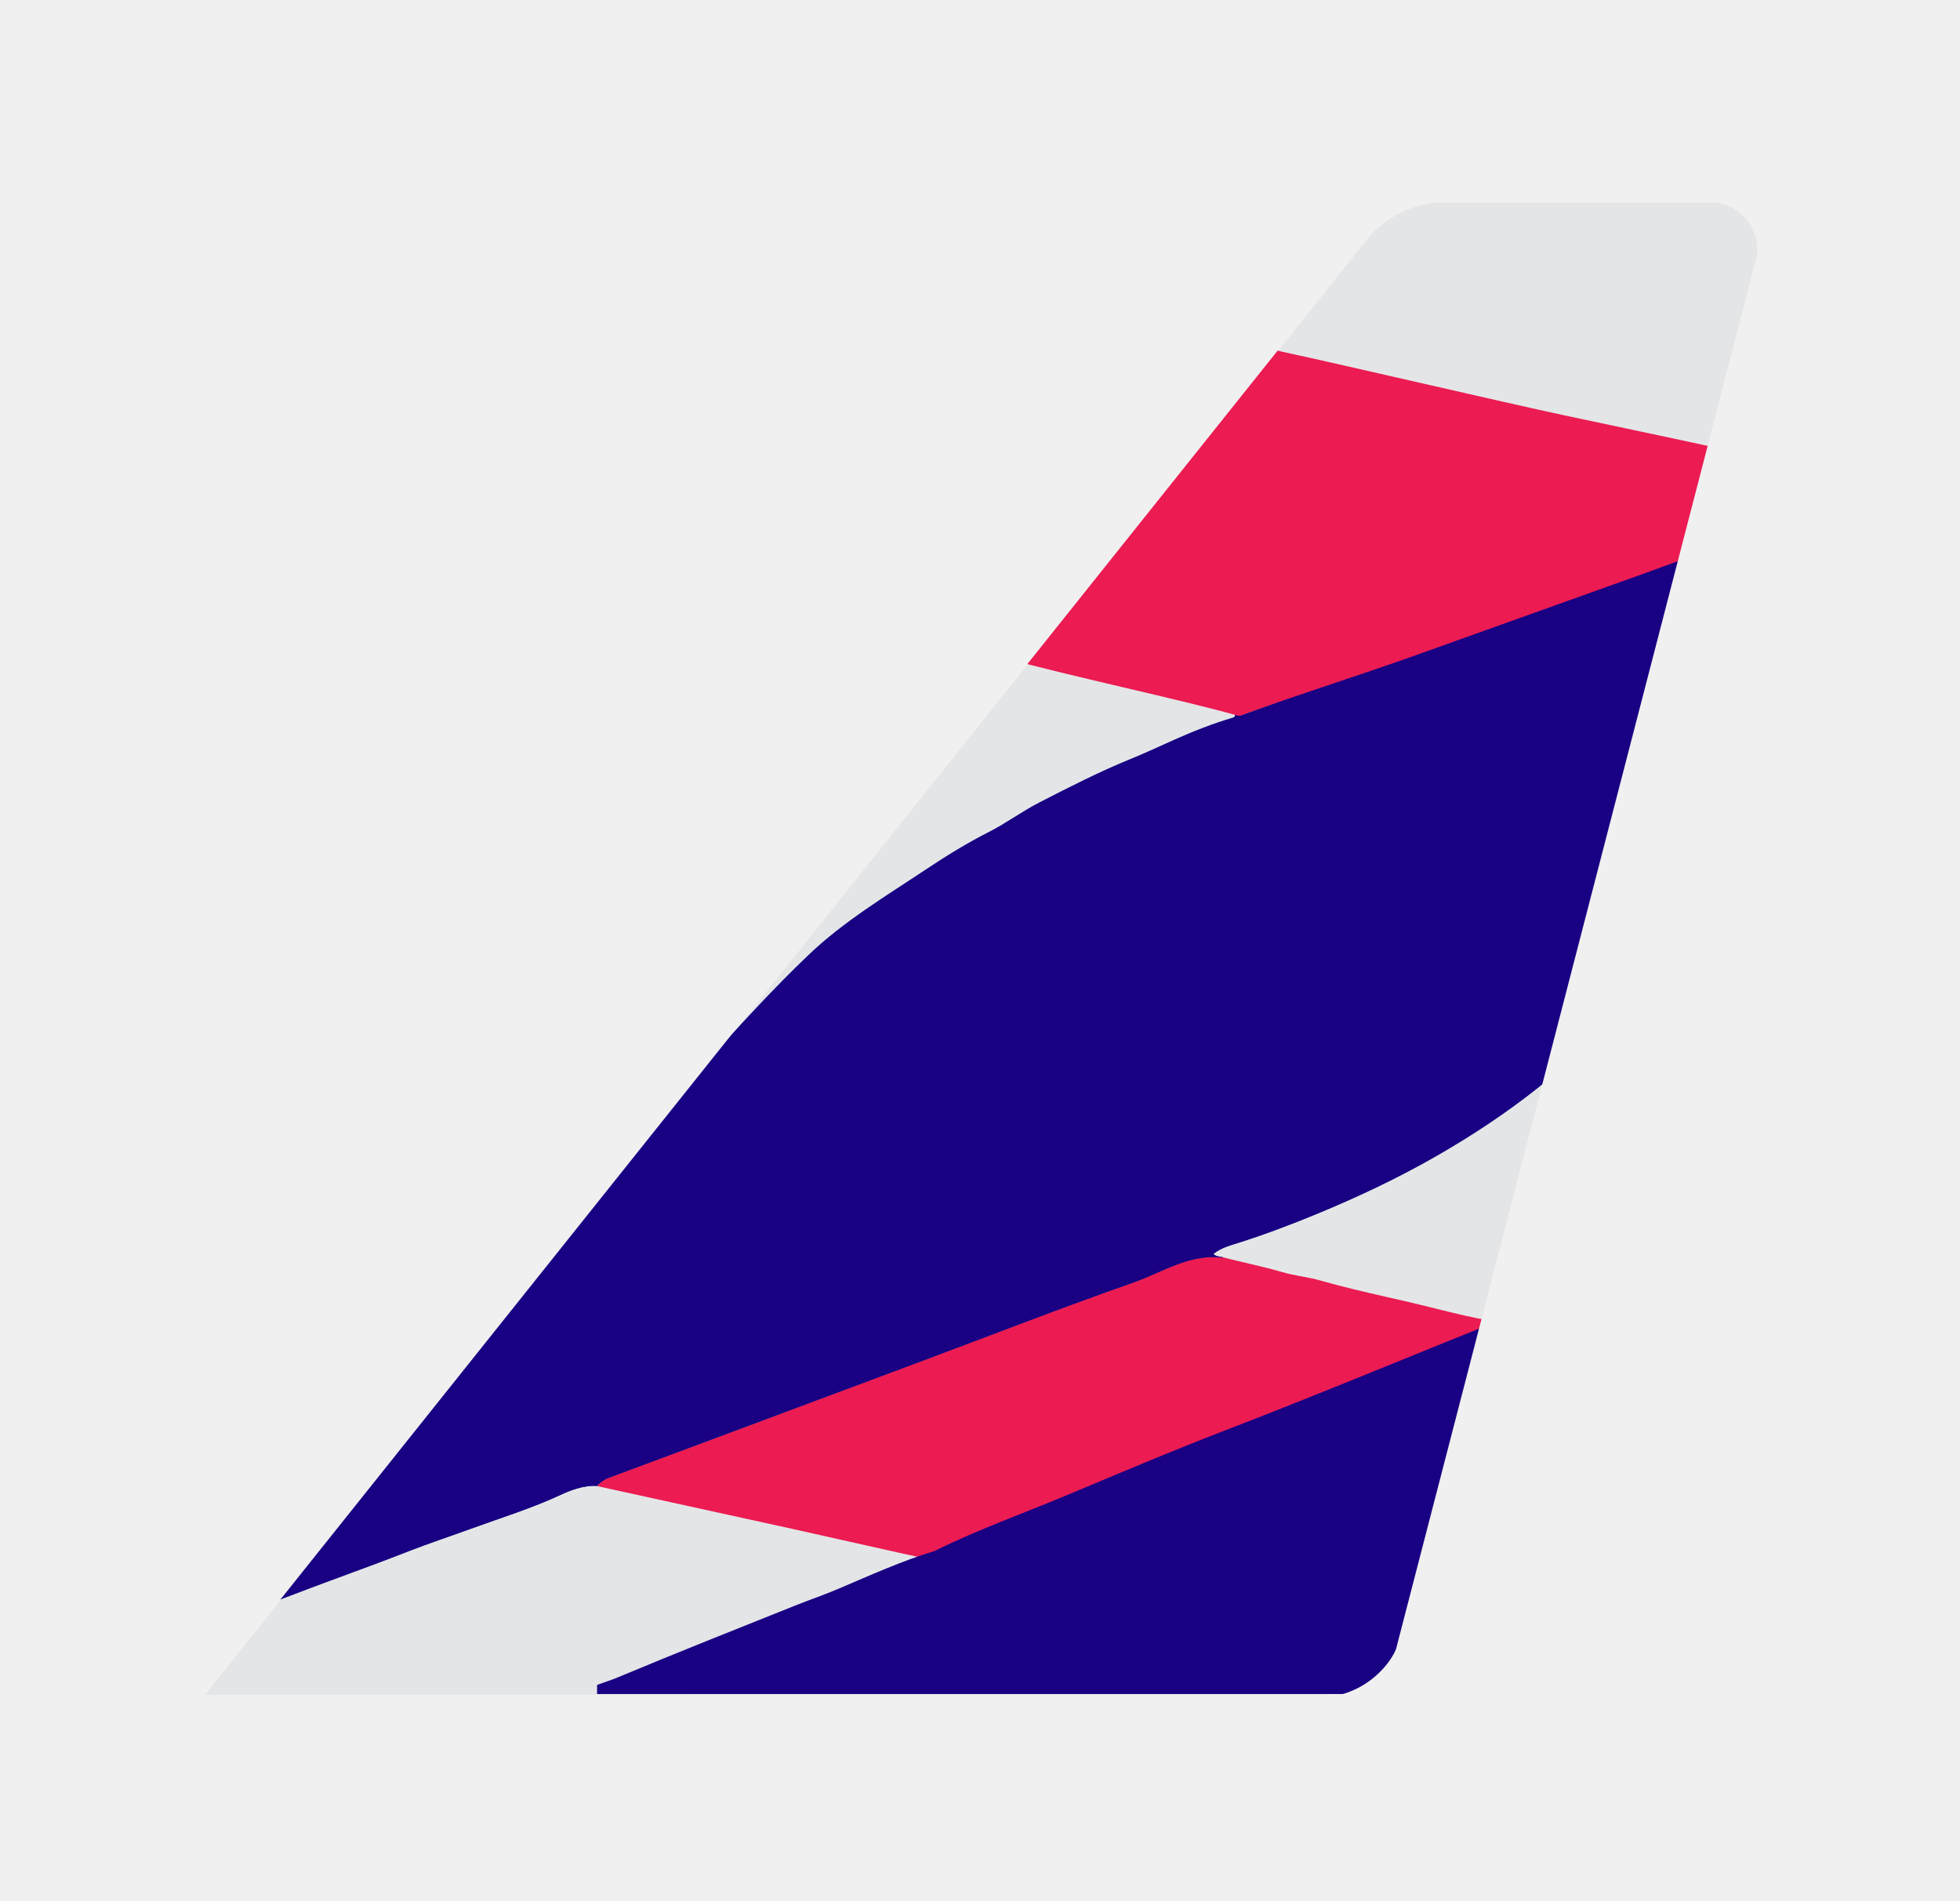
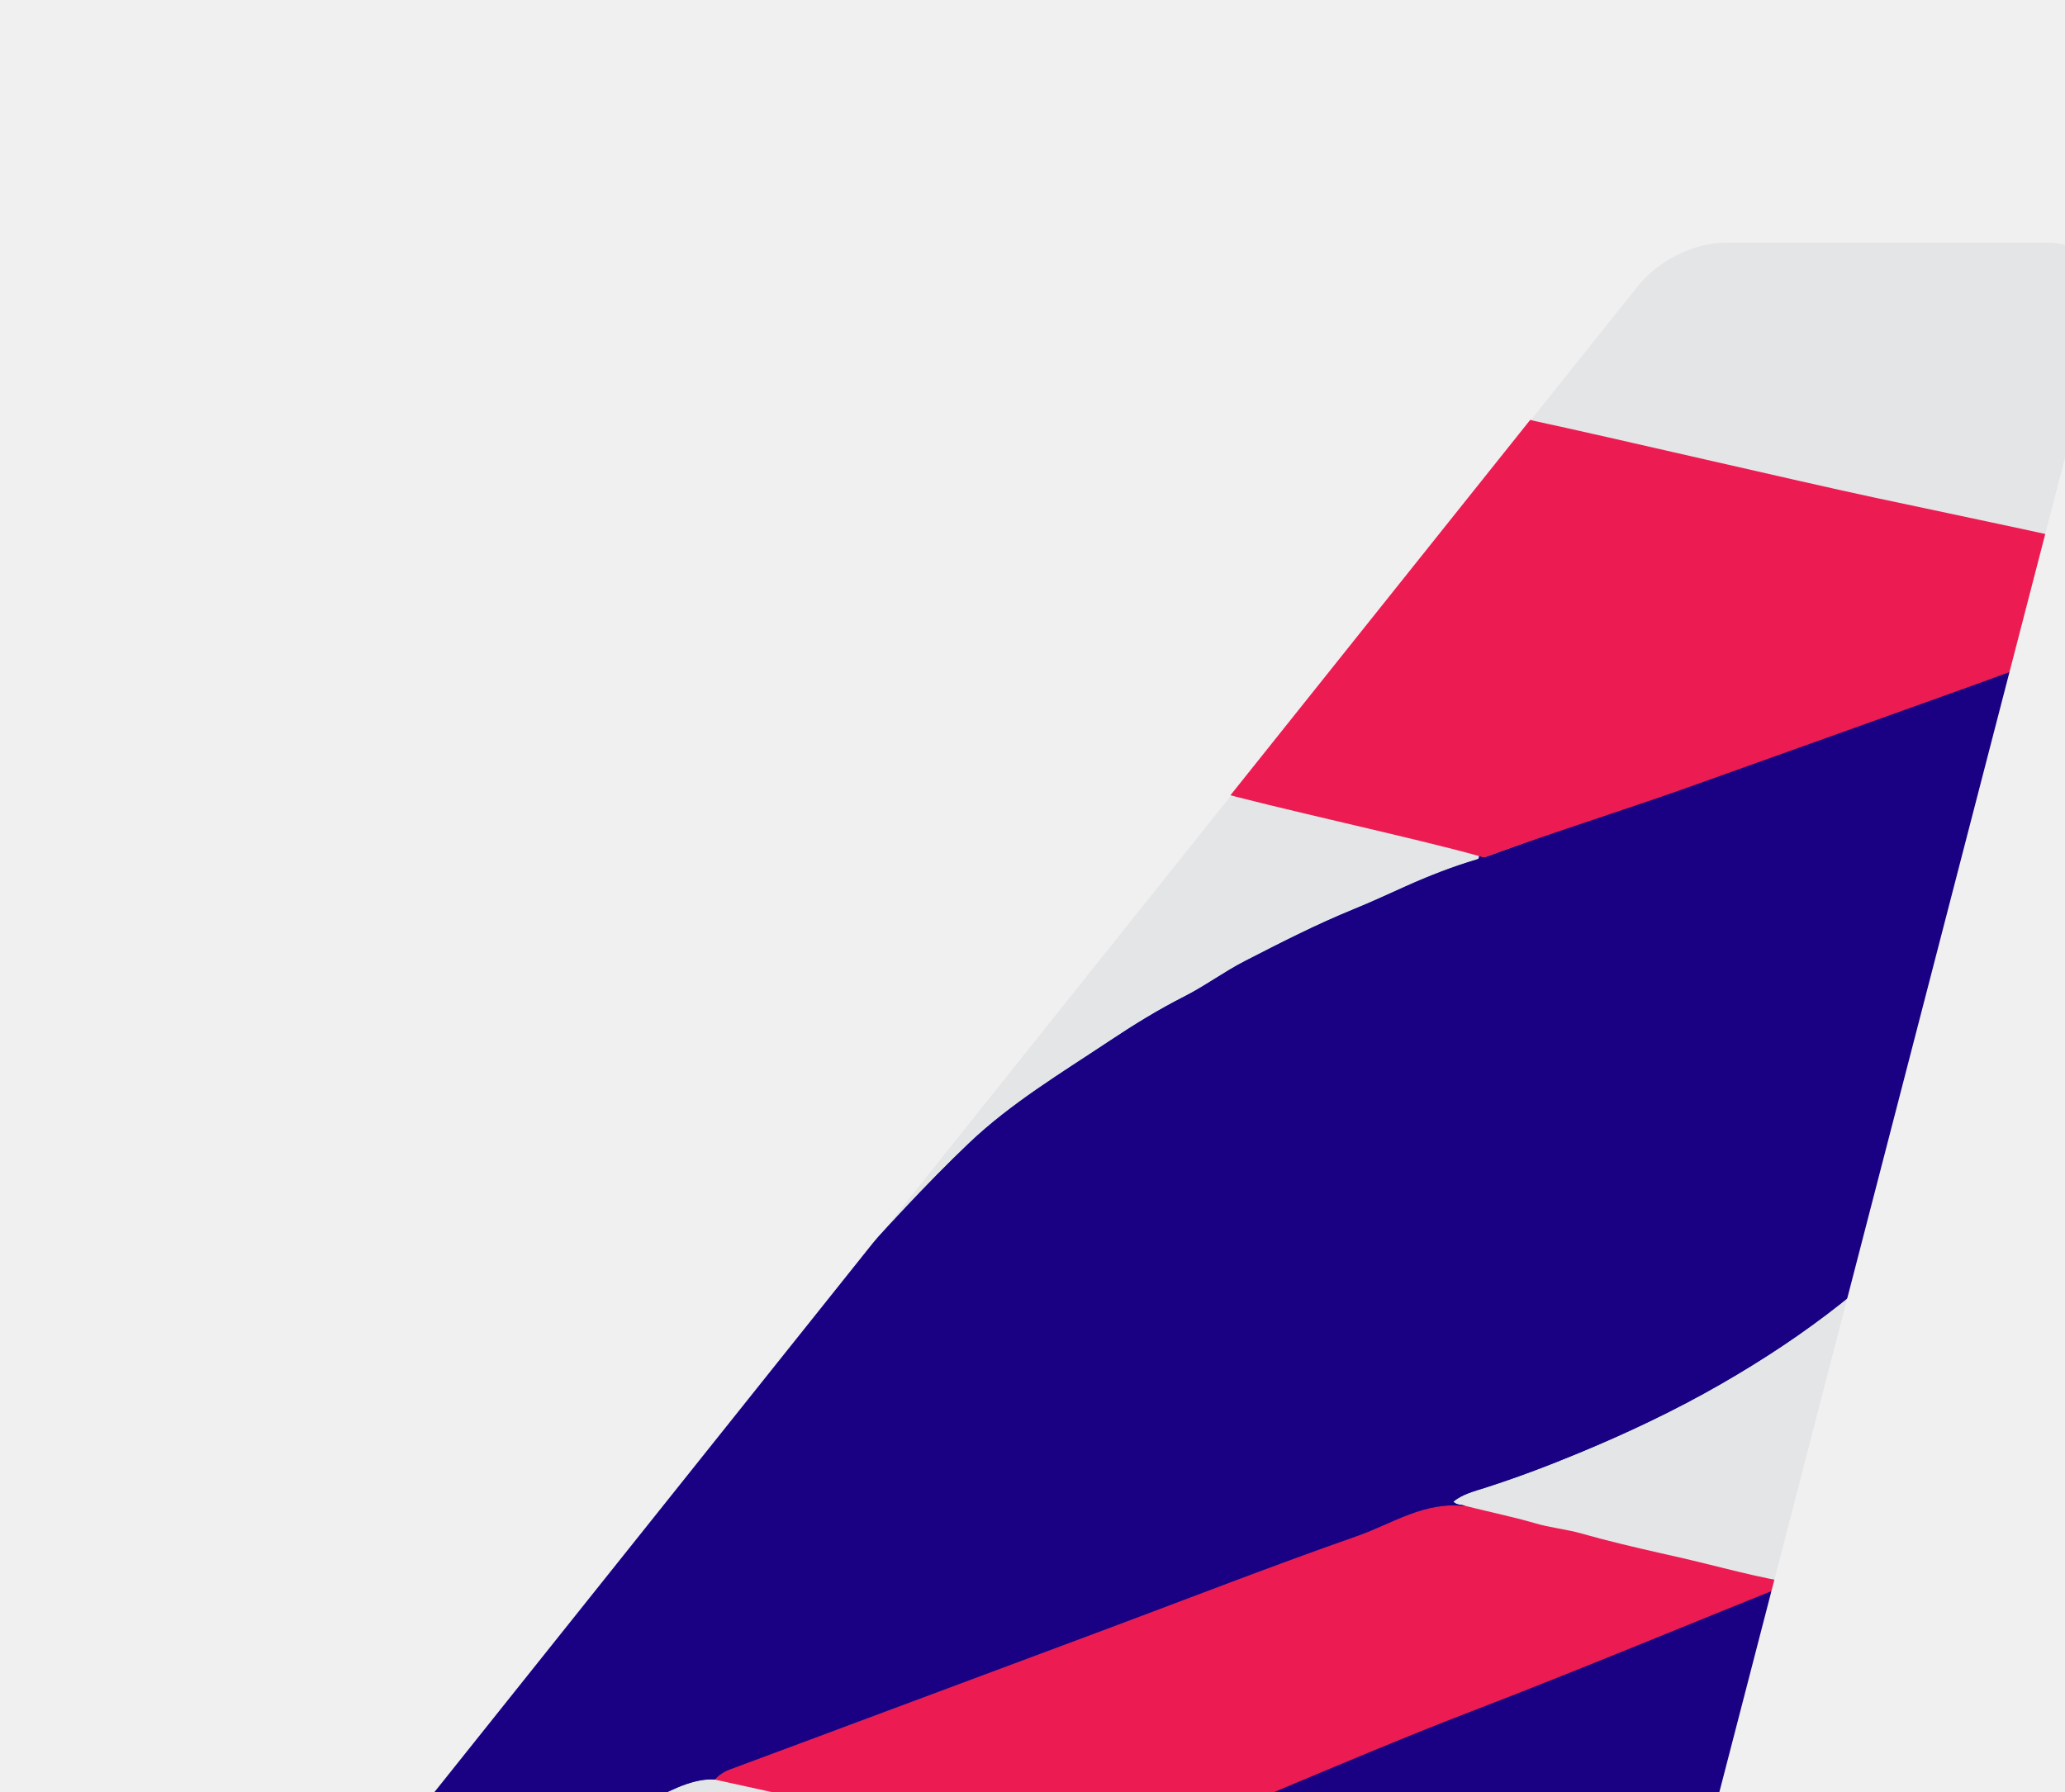
- <svg xmlns="http://www.w3.org/2000/svg" width="856" height="830" viewBox="0 0 856 830" fill="none">
+ <svg>
  <mask id="mask0_1128_1070" style="mask-type:alpha" maskUnits="userSpaceOnUse" x="88" y="88" width="680" height="654">
    <path d="M747.114 88.476H629.111C616.977 88.618 604.212 95.427 596.251 105.23L591.703 110.919L496.339 230.345L88 741.814L574.115 741.735L574.762 741.726C584.409 741.525 592.552 738.522 599.095 733.441C603.957 729.667 607.649 724.903 609.526 720.713L609.662 720.404L767.118 112.379L767.13 112.319C767.332 111.164 767.434 109.988 767.434 108.801C767.434 97.576 758.336 88.476 747.114 88.476Z" fill="#C1C8CE" />
  </mask>
  <g mask="url(#mask0_1128_1070)">
    <path d="M748.614 86.976H630.611C618.476 87.118 605.712 93.927 597.751 103.73L593.203 109.419L497.839 228.845L89.5 740.314L575.615 740.235L576.262 740.226C585.909 740.025 594.052 737.022 600.595 731.941C605.457 728.167 609.149 723.403 611.026 719.213L611.161 718.904L768.618 110.879L768.63 110.819C768.832 109.664 768.934 108.488 768.934 107.301C768.934 96.076 759.836 86.976 748.614 86.976Z" fill="#E4E5E7" />
    <path fill-rule="evenodd" clip-rule="evenodd" d="M508.71 553.821L507.281 554.435L505.778 555.092L502.7 556.45C499.794 557.728 496.885 558.975 493.931 560.017C475.91 566.373 458.019 573.105 440.151 579.9L418.713 588.065C413.352 590.104 407.99 592.137 402.623 594.157C371.453 605.885 340.282 617.609 309.106 629.322C294.677 634.743 279.95 638.767 265.519 644.186C265.133 644.331 264.83 645.36 264.453 645.546L263.863 646.057L260.622 649.061L346.065 667.787L368.119 672.729L392.612 678.208L394.609 678.648L396.628 679.086L401.907 680.221C400.875 681.545 399.655 682.258 398.417 682.813L397.922 683.028L396.691 683.533C396.286 683.702 395.888 683.877 395.503 684.075L395.427 684.108L395.27 684.164C395.219 684.185 395.173 684.21 395.138 684.245C394.861 684.538 394.93 684.708 395.313 684.726C398.671 683.038 402.066 681.437 405.486 679.896L429.175 684.726L431.987 668.844C436.668 666.958 441.345 665.061 445.991 663.093L462.514 656.088C476.287 650.259 490.083 644.484 503.992 639.006L508.168 637.372C527.46 629.872 546.623 622.052 565.768 614.191L584.913 606.326C595.55 601.961 606.193 597.611 616.862 593.326C628.894 588.493 640.977 583.783 653.035 579.006C653.195 577.701 652.518 577.255 651.703 577.034L651.478 576.98L651.25 576.933L650.682 576.834C643.212 575.532 635.843 573.76 628.486 571.938L622.469 570.445C619.125 569.619 615.779 568.806 612.423 568.045L605.245 566.418C595.668 564.24 586.079 561.991 576.613 559.296C574.286 558.634 571.886 558.155 569.485 557.701L567.085 557.25C564.69 556.796 562.316 556.314 560.032 555.647C555.299 554.262 550.522 553.11 545.744 551.984L541.648 551.019C538.919 550.374 536.193 549.718 533.479 549.012C525.586 547.968 518.471 549.913 511.582 552.64L510.622 553.025L509.665 553.419L508.71 553.821Z" fill="#EC1B52" />
    <path fill-rule="evenodd" clip-rule="evenodd" d="M538.674 313.419C529.768 316.061 521.1 319.441 512.663 323.231C506.363 326.063 499.991 329.02 493.677 331.591C480.006 337.159 466.958 343.856 453.89 350.564C446.332 354.443 439.356 359.648 431.917 363.417C422.408 368.233 413.443 373.765 404.683 379.601C387.041 391.353 368.666 402.342 353.286 416.993C337.523 432.011 322.849 448.203 308.19 464.329C301.921 471.225 295.177 477.648 289.039 484.683C281.466 493.365 272.948 501.217 265.122 509.689C255.934 519.634 246.588 529.421 237.257 539.231C227.459 549.53 217.729 559.897 207.933 570.202C198.513 580.109 189.024 589.966 179.805 600.052C172.874 607.635 165.788 615.102 158.586 622.372C145.857 635.221 134.022 648.885 121.331 661.763C111.743 671.493 102.618 681.694 93.095 691.511C84.948 699.907 77.156 708.646 69.059 717.394C70.953 718.17 72.401 717.411 73.842 716.878C82.839 713.552 91.84 710.234 100.814 706.845C116.528 700.912 132.17 694.791 147.943 689.019C158.124 685.295 168.275 681.524 178.375 677.578C187.325 674.081 196.502 671.069 205.551 667.767C218.782 662.939 232.339 658.779 245.055 652.829C255.297 648.037 260.654 649.079 260.654 649.079C263.14 646.418 265.212 645.705 266.538 645.21C280.973 639.828 295.421 634.48 309.854 629.097C341.038 617.465 372.217 605.822 403.395 594.174C433.816 582.81 464.083 571 494.727 560.269C507.589 555.765 519.59 547.411 534.292 549.342C533.012 548.632 531.288 549.149 529.94 547.681C533.296 544.972 537.499 543.915 541.174 542.745C552.828 539.035 564.223 534.717 575.496 530.05C593.36 522.656 610.829 514.401 627.597 504.757C658.305 487.096 686.282 466.024 709.353 438.862C718.013 428.668 726.398 418.192 732.851 406.516C739.1 395.209 744.124 383.222 749.597 371.494C753.497 363.135 757.241 354.703 761.072 346.312C771.311 323.882 781.529 301.445 791.815 279.037C797.428 266.808 803.2 254.65 808.833 242.429C813.202 232.95 817.453 223.415 821.81 213.93C822.081 213.341 822.269 213.04 821.61 212.731C819.767 212.69 818.282 213.747 816.635 214.319C793.184 222.47 769.625 230.297 746.432 239.202C727.997 246.28 709.314 252.715 690.709 259.345C666.994 267.797 643.232 276.111 619.519 284.568C593.653 293.792 567.813 303.092 541.993 312.446C540.864 312.856 540.221 312.293 539.355 312.148C539.326 312.676 539.398 313.204 538.674 313.419Z" fill="#004595" />
    <path fill-rule="evenodd" clip-rule="evenodd" d="M538.674 313.419C529.768 316.061 521.1 319.441 512.663 323.231C506.363 326.063 499.991 329.02 493.677 331.591C480.006 337.159 466.958 343.856 453.89 350.564C446.332 354.443 439.356 359.648 431.917 363.417C422.408 368.233 413.443 373.765 404.683 379.601C387.041 391.353 368.666 402.342 353.286 416.993C337.523 432.011 322.849 448.203 308.19 464.329C301.921 471.225 295.177 477.648 289.039 484.683C281.466 493.365 272.948 501.217 265.122 509.689C255.934 519.634 246.588 529.421 237.257 539.231C227.459 549.53 217.729 559.897 207.933 570.202C198.513 580.109 189.024 589.966 179.805 600.052C172.874 607.635 165.788 615.102 158.586 622.372C145.857 635.221 134.022 648.885 121.331 661.763C111.743 671.493 102.618 681.694 93.095 691.511C84.948 699.907 77.156 708.646 69.059 717.394C70.953 718.17 72.401 717.411 73.842 716.878C82.839 713.552 91.84 710.234 100.814 706.845C116.528 700.912 132.17 694.791 147.943 689.019C158.124 685.295 168.275 681.524 178.375 677.578C187.325 674.081 196.502 671.069 205.551 667.767C218.782 662.939 232.339 658.779 245.055 652.829C255.297 648.037 260.654 649.079 260.654 649.079C263.14 646.418 265.212 645.705 266.538 645.21C280.973 639.828 295.421 634.48 309.854 629.097C341.038 617.465 372.217 605.822 403.395 594.174C433.816 582.81 464.083 571 494.727 560.269C507.589 555.765 519.59 547.411 534.292 549.342C533.012 548.632 531.288 549.149 529.94 547.681C533.296 544.972 537.499 543.915 541.174 542.745C552.828 539.035 564.223 534.717 575.496 530.05C593.36 522.656 610.829 514.401 627.597 504.757C658.305 487.096 686.282 466.024 709.353 438.862C718.013 428.668 726.398 418.192 732.851 406.516C739.1 395.209 744.124 383.222 749.597 371.494C753.497 363.135 757.241 354.703 761.072 346.312C771.311 323.882 781.529 301.445 791.815 279.037C797.428 266.808 803.2 254.65 808.833 242.429C813.202 232.95 817.453 223.415 821.81 213.93C822.081 213.341 822.269 213.04 821.61 212.731C819.767 212.69 818.282 213.747 816.635 214.319C793.184 222.47 769.625 230.297 746.432 239.202C727.997 246.28 709.314 252.715 690.709 259.345C666.994 267.797 643.232 276.111 619.519 284.568C593.653 293.792 567.813 303.092 541.993 312.446C540.864 312.856 540.221 312.293 539.355 312.148C539.326 312.676 539.398 313.204 538.674 313.419Z" fill="#1A0184" />
    <mask id="mask1_1128_1070" style="mask-type:alpha" maskUnits="userSpaceOnUse" x="260" y="580" width="394" height="160">
      <path fill-rule="evenodd" clip-rule="evenodd" d="M653.428 580.373H260.764V739.913H653.428V580.373Z" fill="white" />
    </mask>
    <g mask="url(#mask1_1128_1070)">
      <path fill-rule="evenodd" clip-rule="evenodd" d="M366.197 693.942C359.91 696.617 353.357 698.832 346.978 701.391C321.197 711.742 295.35 721.94 269.73 732.675C264.47 734.88 258.721 736.126 253.764 739.319C254.786 740.918 256.151 740.223 257.233 740.223C376.152 740.26 495.07 740.243 613.989 740.331C617.057 740.334 618.655 739.437 619.904 736.683C631.158 711.875 642.488 687.102 653.878 662.356C660.263 648.483 666.831 634.696 673.265 620.845C682.349 601.292 691.392 581.72 700.427 562.143C700.985 560.935 701.322 559.624 701.764 558.373C688.027 563.753 674.262 569.058 660.555 574.501C619.228 590.913 578.24 608.155 536.724 624.112C512.916 633.261 489.419 643.226 465.89 653.081C446.624 661.152 426.894 668.139 408.154 677.446C393.721 681.826 380.04 688.054 366.197 693.942Z" fill="#1A0184" />
    </g>
    <path fill-rule="evenodd" clip-rule="evenodd" d="M542.012 312.455C567.717 303.049 594.36 294.822 620.111 285.547C643.719 277.045 667.375 268.684 690.984 260.187C709.507 253.52 728.106 247.05 746.46 239.933C769.549 230.98 793.003 223.11 816.351 214.915C817.99 214.339 819.469 213.276 821.303 213.318C821.809 212.301 823.031 211.428 820.586 210.924C805.289 207.763 790.026 204.432 774.76 201.118C762.328 198.419 749.917 195.621 737.48 192.95C719.349 189.057 701.199 185.255 683.064 181.386C657.425 175.917 586.015 159.223 560.383 153.722C558.318 153.278 556.3 152.616 554.236 152.164C551.012 151.458 548.624 151.474 545.85 154.687C537.775 164.037 528.75 172.539 520.379 181.638C510.462 192.419 500.346 203.003 490.332 213.686C480.502 224.17 470.682 234.662 460.823 245.119C450.779 255.773 455.817 271.969 445.502 282.368C443.914 283.968 442.69 285.937 441.079 288.016C463.923 294.485 516.72 305.831 539.421 312.258C540.625 312.599 540.888 312.867 542.012 312.455Z" fill="#EC1B52" />
  </g>
</svg>
